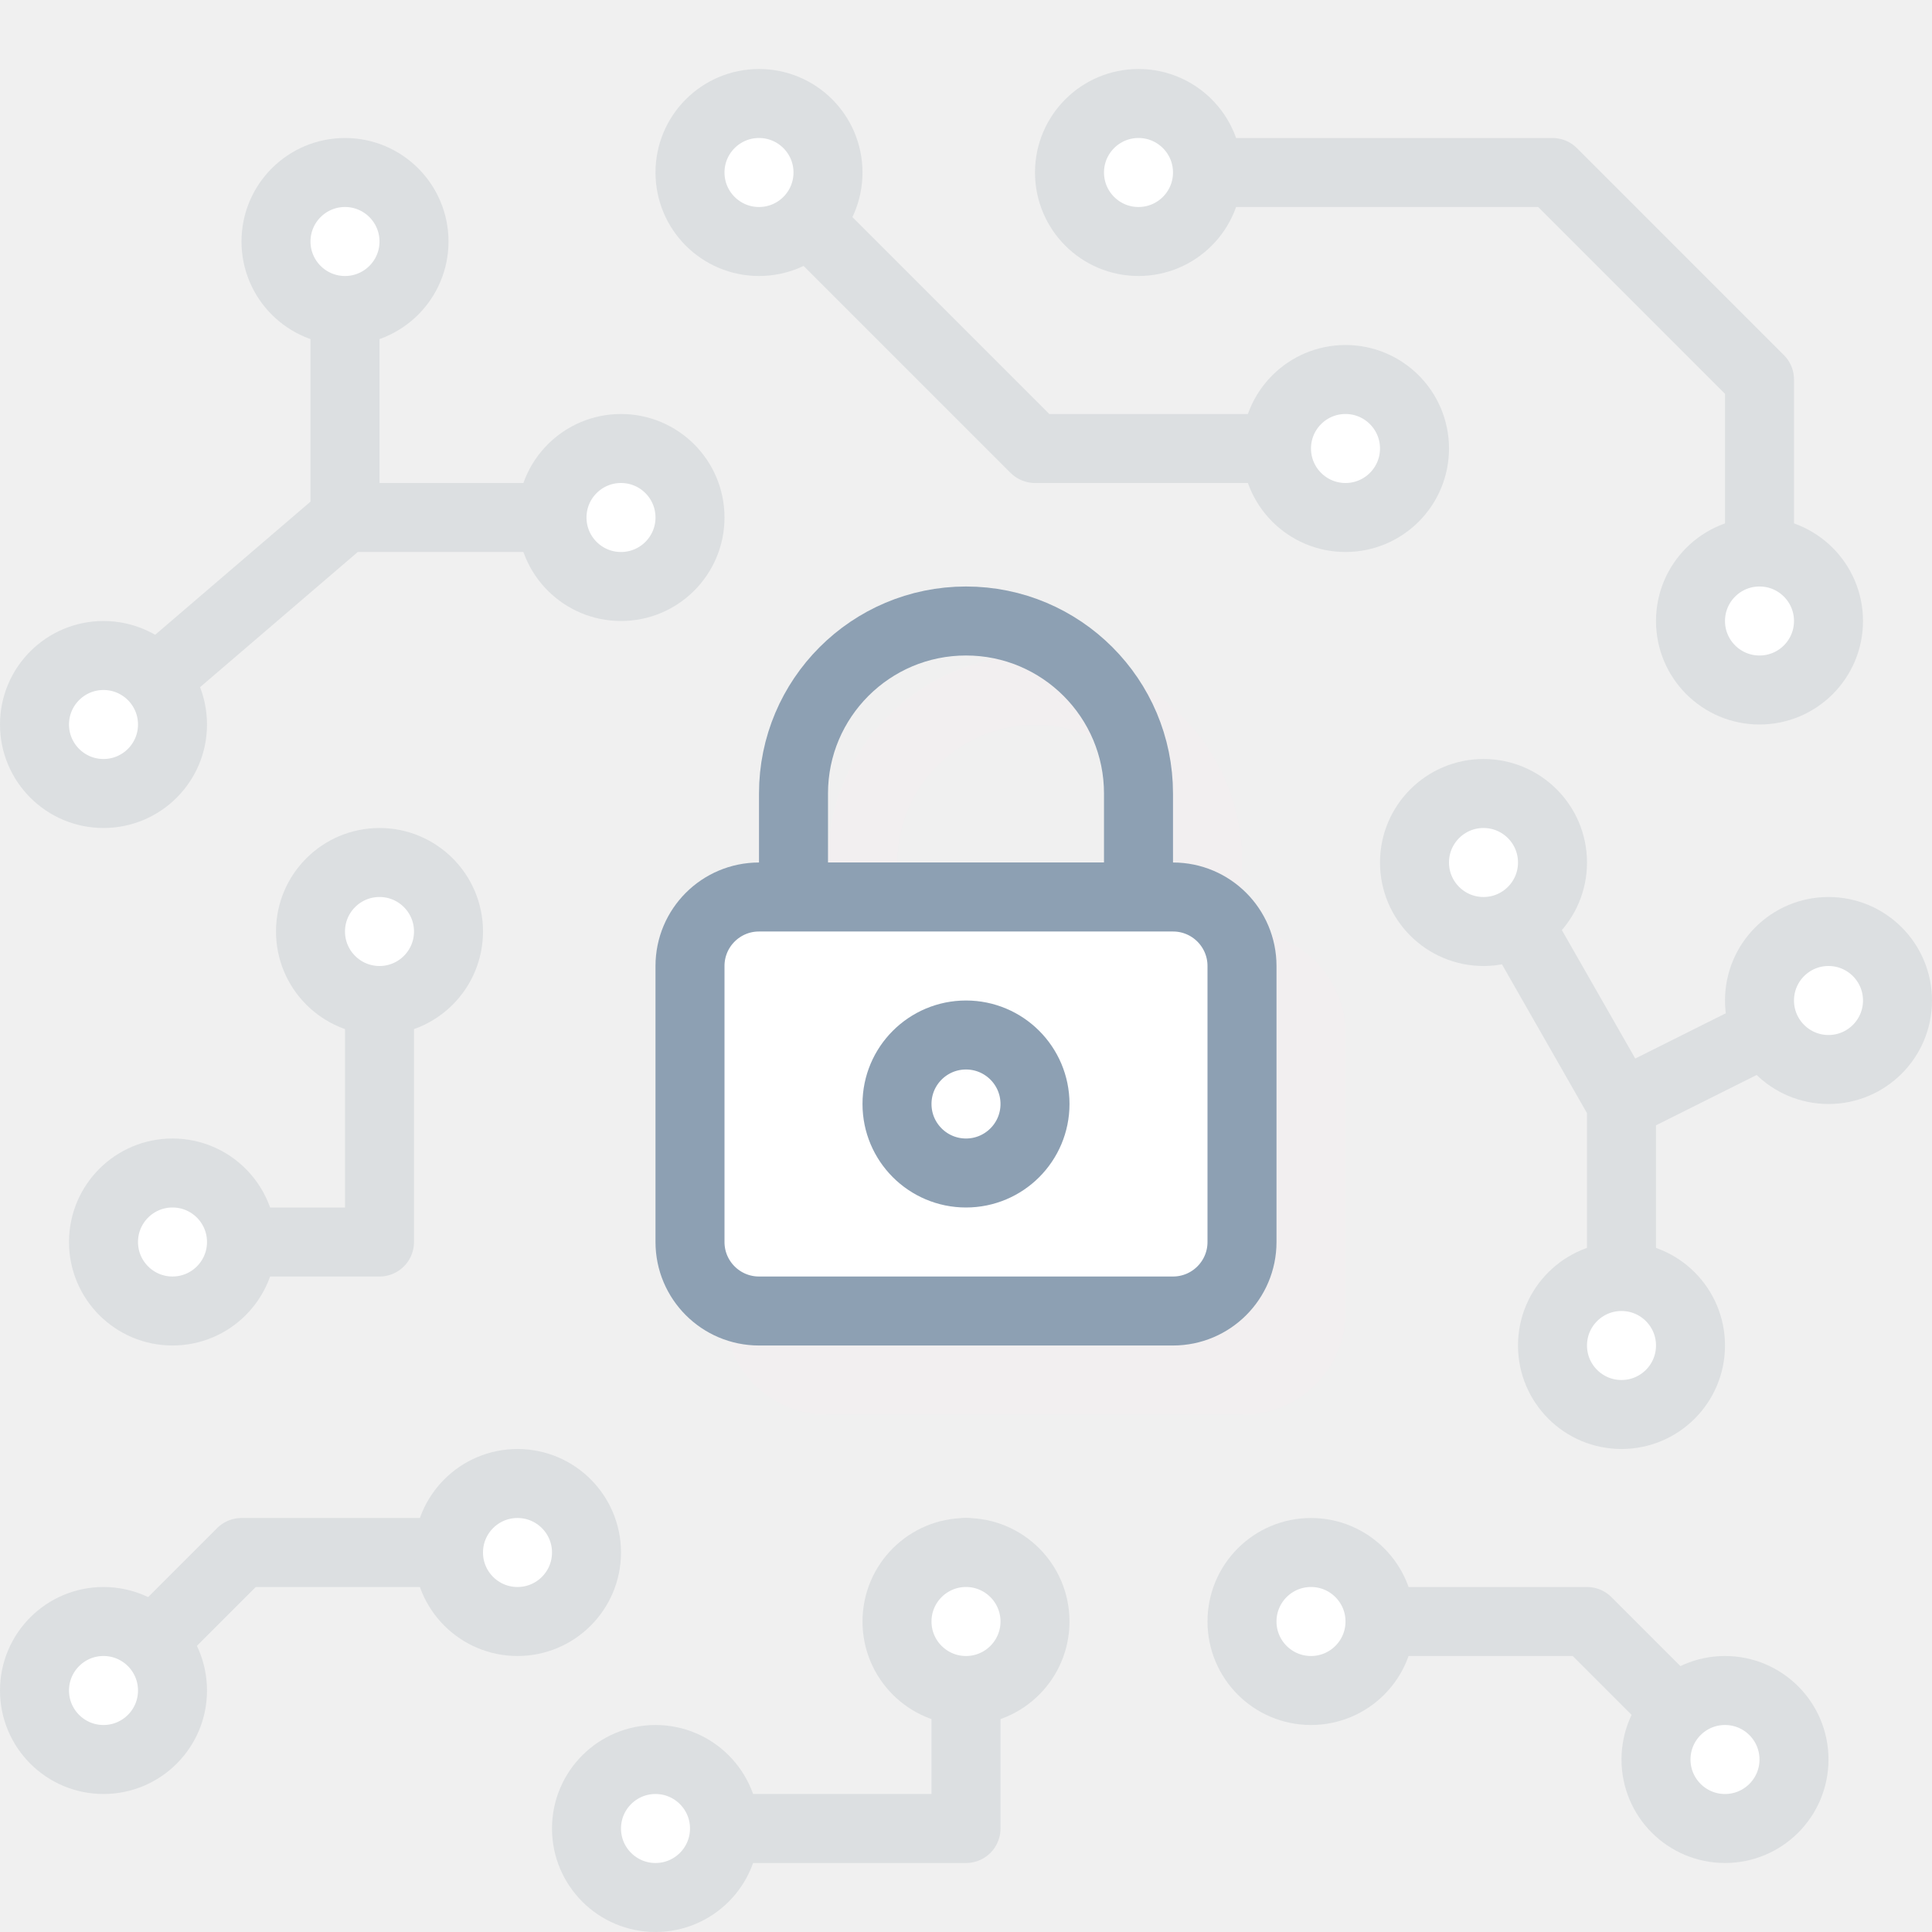
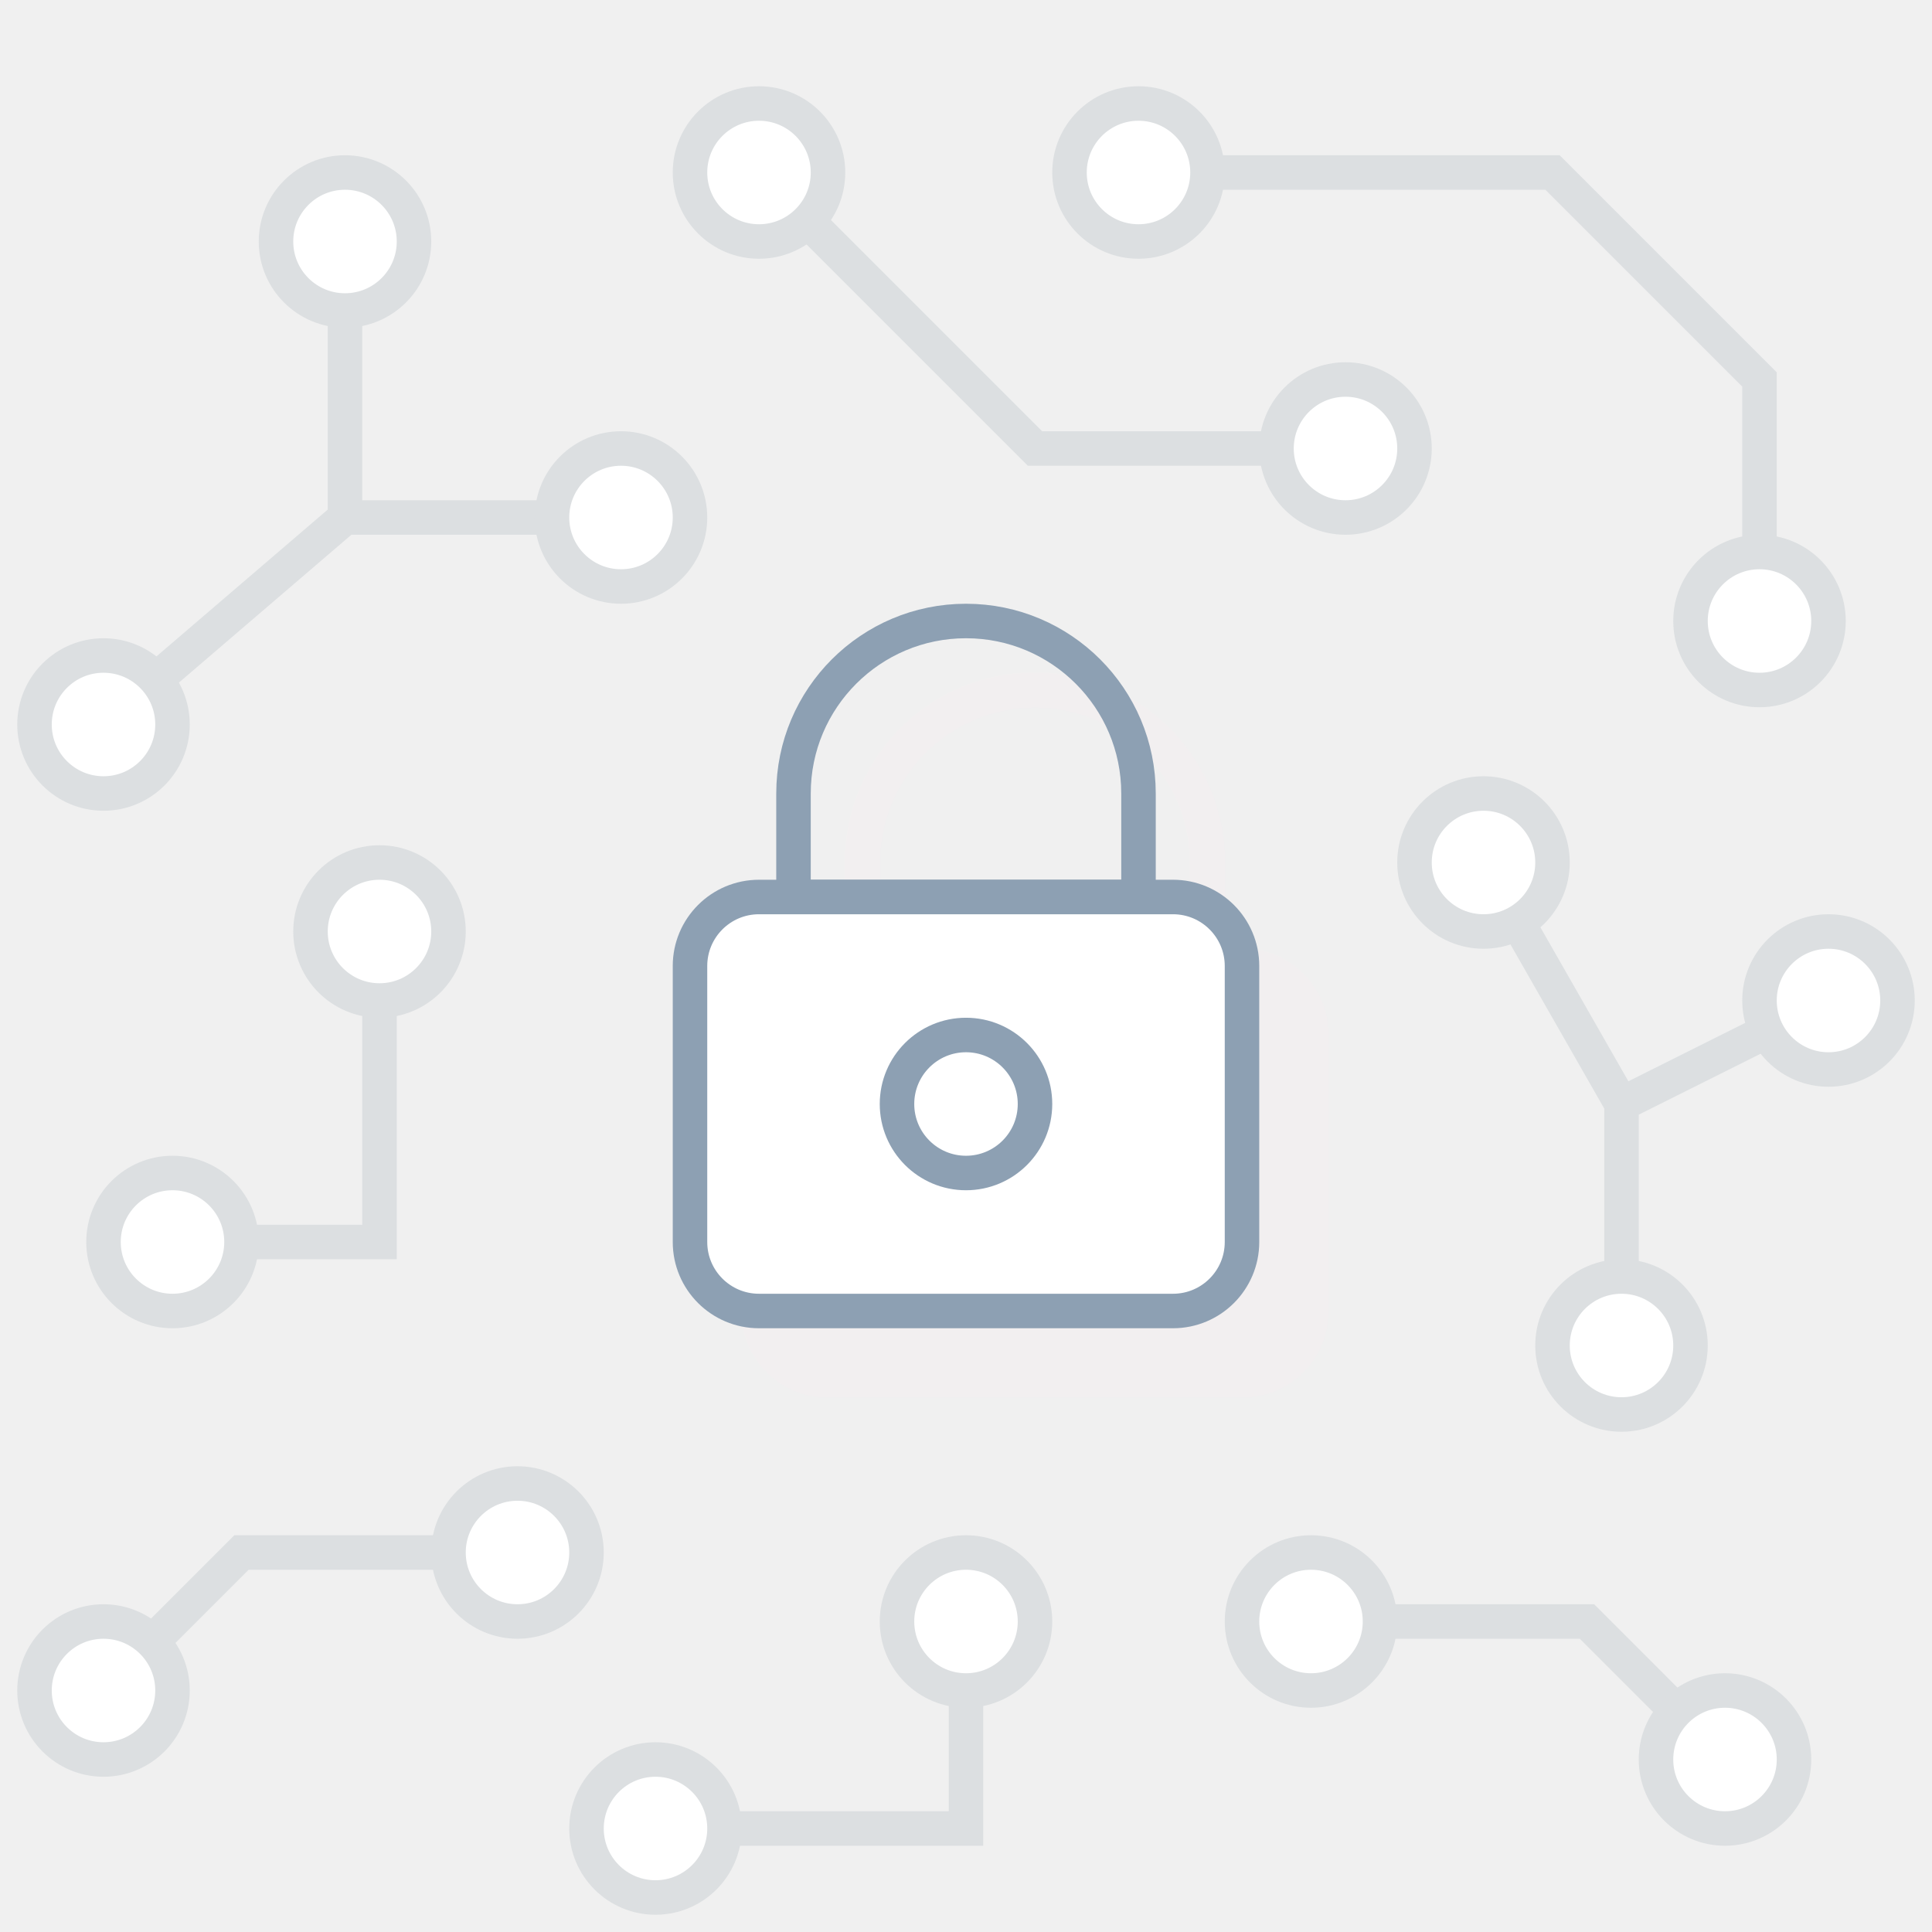
<svg xmlns="http://www.w3.org/2000/svg" width="56" height="56" viewBox="0 0 56 56" fill="none">
  <g filter="url(#filter0_d)">
-     <path d="M23 23C23 20.239 25.239 18 28 18V18C30.761 18 33 20.239 33 23V26H23V23Z" stroke="#8DA0B3" stroke-width="2" stroke-linecap="round" stroke-linejoin="round" />
+     <path d="M23 23C23 20.239 25.239 18 28 18V18C30.761 18 33 20.239 33 23V26H23V23Z" stroke="#8DA0B3" strokeWidth="2" strokeLinecap="round" strokeLinejoin="round" />
  </g>
  <g filter="url(#filter1_d)">
    <rect x="20" y="26" width="16" height="12" rx="2" fill="white" />
-     <rect x="20" y="26" width="16" height="12" rx="2" stroke="#8DA0B3" stroke-width="2" stroke-linecap="round" stroke-linejoin="round" />
+     <rect x="20" y="26" width="16" height="12" rx="2" stroke="#8DA0B3" strokeWidth="2" strokeLinecap="round" strokeLinejoin="round" />
  </g>
-   <circle cx="28" cy="32" r="2" stroke="#8DA0B3" stroke-width="2" stroke-linecap="round" stroke-linejoin="round" />
-   <path d="M33 5H45L51 11V16" stroke="#DCDFE1" stroke-width="2" stroke-linecap="round" stroke-linejoin="round" />
-   <circle cx="33" cy="5" r="2" fill="white" stroke="#DCDFE1" stroke-width="2" stroke-linecap="round" stroke-linejoin="round" />
-   <circle cx="51" cy="18" r="2" fill="white" stroke="#DCDFE1" stroke-width="2" stroke-linecap="round" stroke-linejoin="round" />
-   <path d="M15 45H7L3 49" stroke="#DCDFE1" stroke-width="2" stroke-linecap="round" stroke-linejoin="round" />
-   <circle cx="15" cy="45" r="2" fill="white" stroke="#DCDFE1" stroke-width="2" stroke-linecap="round" stroke-linejoin="round" />
-   <circle cx="3" cy="49" r="2" fill="white" stroke="#DCDFE1" stroke-width="2" stroke-linecap="round" stroke-linejoin="round" />
-   <path d="M28 45V53H19" stroke="#DCDFE1" stroke-width="2" stroke-linecap="round" stroke-linejoin="round" />
-   <circle cx="28" cy="47" r="2" fill="white" stroke="#DCDFE1" stroke-width="2" stroke-linecap="round" stroke-linejoin="round" />
-   <circle cx="19" cy="53" r="2" fill="white" stroke="#DCDFE1" stroke-width="2" stroke-linecap="round" stroke-linejoin="round" />
-   <path d="M11 28V36H5" stroke="#DCDFE1" stroke-width="2" stroke-linecap="round" stroke-linejoin="round" />
-   <circle cx="11" cy="27" r="2" fill="white" stroke="#DCDFE1" stroke-width="2" stroke-linecap="round" stroke-linejoin="round" />
-   <circle cx="5" cy="36" r="2" fill="white" stroke="#DCDFE1" stroke-width="2" stroke-linecap="round" stroke-linejoin="round" />
-   <path d="M10 7V15M10 15H18M10 15L3 21" stroke="#DCDFE1" stroke-width="2" stroke-linecap="round" stroke-linejoin="round" />
-   <circle cx="3" cy="21" r="2" fill="white" stroke="#DCDFE1" stroke-width="2" stroke-linecap="round" stroke-linejoin="round" />
-   <circle cx="10" cy="7" r="2" fill="white" stroke="#DCDFE1" stroke-width="2" stroke-linecap="round" stroke-linejoin="round" />
-   <circle cx="18" cy="15" r="2" fill="white" stroke="#DCDFE1" stroke-width="2" stroke-linecap="round" stroke-linejoin="round" />
-   <path d="M22 5L30 13H39" stroke="#DCDFE1" stroke-width="2" stroke-linecap="round" stroke-linejoin="round" />
-   <circle cx="22" cy="5" r="2" fill="white" stroke="#DCDFE1" stroke-width="2" stroke-linecap="round" stroke-linejoin="round" />
-   <circle cx="39" cy="13" r="2" fill="white" stroke="#DCDFE1" stroke-width="2" stroke-linecap="round" stroke-linejoin="round" />
-   <path d="M43 25L47 32M47 32V39M47 32L53 29" stroke="#DCDFE1" stroke-width="2" stroke-linecap="round" stroke-linejoin="round" />
-   <circle cx="43" cy="25" r="2" fill="white" stroke="#DCDFE1" stroke-width="2" stroke-linecap="round" stroke-linejoin="round" />
-   <circle cx="53" cy="29" r="2" fill="white" stroke="#DCDFE1" stroke-width="2" stroke-linecap="round" stroke-linejoin="round" />
-   <circle cx="47" cy="39" r="2" fill="white" stroke="#DCDFE1" stroke-width="2" stroke-linecap="round" stroke-linejoin="round" />
-   <path d="M38 47H46L50 51" stroke="#DCDFE1" stroke-width="2" stroke-linecap="round" stroke-linejoin="round" />
-   <circle cx="38" cy="47" r="2" fill="white" stroke="#DCDFE1" stroke-width="2" stroke-linecap="round" stroke-linejoin="round" />
-   <circle cx="50" cy="51" r="2" fill="white" stroke="#DCDFE1" stroke-width="2" stroke-linecap="round" stroke-linejoin="round" />
+   <circle cx="28" cy="32" r="2" stroke="#8DA0B3" strokeWidth="2" strokeLinecap="round" strokeLinejoin="round" />
+   <path d="M33 5H45L51 11V16" stroke="#DCDFE1" strokeWidth="2" strokeLinecap="round" strokeLinejoin="round" />
+   <circle cx="33" cy="5" r="2" fill="white" stroke="#DCDFE1" strokeWidth="2" strokeLinecap="round" strokeLinejoin="round" />
+   <circle cx="51" cy="18" r="2" fill="white" stroke="#DCDFE1" strokeWidth="2" strokeLinecap="round" strokeLinejoin="round" />
+   <path d="M15 45H7L3 49" stroke="#DCDFE1" strokeWidth="2" strokeLinecap="round" strokeLinejoin="round" />
+   <circle cx="15" cy="45" r="2" fill="white" stroke="#DCDFE1" strokeWidth="2" strokeLinecap="round" strokeLinejoin="round" />
+   <circle cx="3" cy="49" r="2" fill="white" stroke="#DCDFE1" strokeWidth="2" strokeLinecap="round" strokeLinejoin="round" />
+   <path d="M28 45V53H19" stroke="#DCDFE1" strokeWidth="2" strokeLinecap="round" strokeLinejoin="round" />
+   <circle cx="28" cy="47" r="2" fill="white" stroke="#DCDFE1" strokeWidth="2" strokeLinecap="round" strokeLinejoin="round" />
+   <circle cx="19" cy="53" r="2" fill="white" stroke="#DCDFE1" strokeWidth="2" strokeLinecap="round" strokeLinejoin="round" />
+   <path d="M11 28V36H5" stroke="#DCDFE1" strokeWidth="2" strokeLinecap="round" strokeLinejoin="round" />
+   <circle cx="11" cy="27" r="2" fill="white" stroke="#DCDFE1" strokeWidth="2" strokeLinecap="round" strokeLinejoin="round" />
+   <circle cx="5" cy="36" r="2" fill="white" stroke="#DCDFE1" strokeWidth="2" strokeLinecap="round" strokeLinejoin="round" />
+   <path d="M10 7V15M10 15H18M10 15L3 21" stroke="#DCDFE1" strokeWidth="2" strokeLinecap="round" strokeLinejoin="round" />
+   <circle cx="3" cy="21" r="2" fill="white" stroke="#DCDFE1" strokeWidth="2" strokeLinecap="round" strokeLinejoin="round" />
+   <circle cx="10" cy="7" r="2" fill="white" stroke="#DCDFE1" strokeWidth="2" strokeLinecap="round" strokeLinejoin="round" />
+   <circle cx="18" cy="15" r="2" fill="white" stroke="#DCDFE1" strokeWidth="2" strokeLinecap="round" strokeLinejoin="round" />
+   <path d="M22 5L30 13H39" stroke="#DCDFE1" strokeWidth="2" strokeLinecap="round" strokeLinejoin="round" />
+   <circle cx="22" cy="5" r="2" fill="white" stroke="#DCDFE1" strokeWidth="2" strokeLinecap="round" strokeLinejoin="round" />
+   <circle cx="39" cy="13" r="2" fill="white" stroke="#DCDFE1" strokeWidth="2" strokeLinecap="round" strokeLinejoin="round" />
+   <path d="M43 25L47 32M47 32V39M47 32L53 29" stroke="#DCDFE1" strokeWidth="2" strokeLinecap="round" strokeLinejoin="round" />
+   <circle cx="43" cy="25" r="2" fill="white" stroke="#DCDFE1" strokeWidth="2" strokeLinecap="round" strokeLinejoin="round" />
+   <circle cx="53" cy="29" r="2" fill="white" stroke="#DCDFE1" strokeWidth="2" strokeLinecap="round" strokeLinejoin="round" />
+   <circle cx="47" cy="39" r="2" fill="white" stroke="#DCDFE1" strokeWidth="2" strokeLinecap="round" strokeLinejoin="round" />
+   <path d="M38 47H46L50 51" stroke="#DCDFE1" strokeWidth="2" strokeLinecap="round" strokeLinejoin="round" />
+   <circle cx="38" cy="47" r="2" fill="white" stroke="#DCDFE1" strokeWidth="2" strokeLinecap="round" strokeLinejoin="round" />
+   <circle cx="50" cy="51" r="2" fill="white" stroke="#DCDFE1" strokeWidth="2" strokeLinecap="round" strokeLinejoin="round" />
  <defs>
    <filter id="filter0_d" x="22" y="17" width="14" height="12" filterUnits="userSpaceOnUse" color-interpolation-filters="sRGB">
      <feFlood flood-opacity="0" result="BackgroundImageFix" />
      <feColorMatrix in="SourceAlpha" type="matrix" values="0 0 0 0 0 0 0 0 0 0 0 0 0 0 0 0 0 0 127 0" />
      <feOffset dx="2" dy="2" />
      <feColorMatrix type="matrix" values="0 0 0 0 0.949 0 0 0 0 0.937 0 0 0 0 0.941 0 0 0 1 0" />
      <feBlend mode="normal" in2="BackgroundImageFix" result="effect1_dropShadow" />
      <feBlend mode="normal" in="SourceGraphic" in2="effect1_dropShadow" result="shape" />
    </filter>
    <filter id="filter1_d" x="19" y="25" width="20" height="16" filterUnits="userSpaceOnUse" color-interpolation-filters="sRGB">
      <feFlood flood-opacity="0" result="BackgroundImageFix" />
      <feColorMatrix in="SourceAlpha" type="matrix" values="0 0 0 0 0 0 0 0 0 0 0 0 0 0 0 0 0 0 127 0" />
      <feOffset dx="2" dy="2" />
      <feColorMatrix type="matrix" values="0 0 0 0 0.949 0 0 0 0 0.937 0 0 0 0 0.941 0 0 0 1 0" />
      <feBlend mode="normal" in2="BackgroundImageFix" result="effect1_dropShadow" />
      <feBlend mode="normal" in="SourceGraphic" in2="effect1_dropShadow" result="shape" />
    </filter>
  </defs>
</svg>
